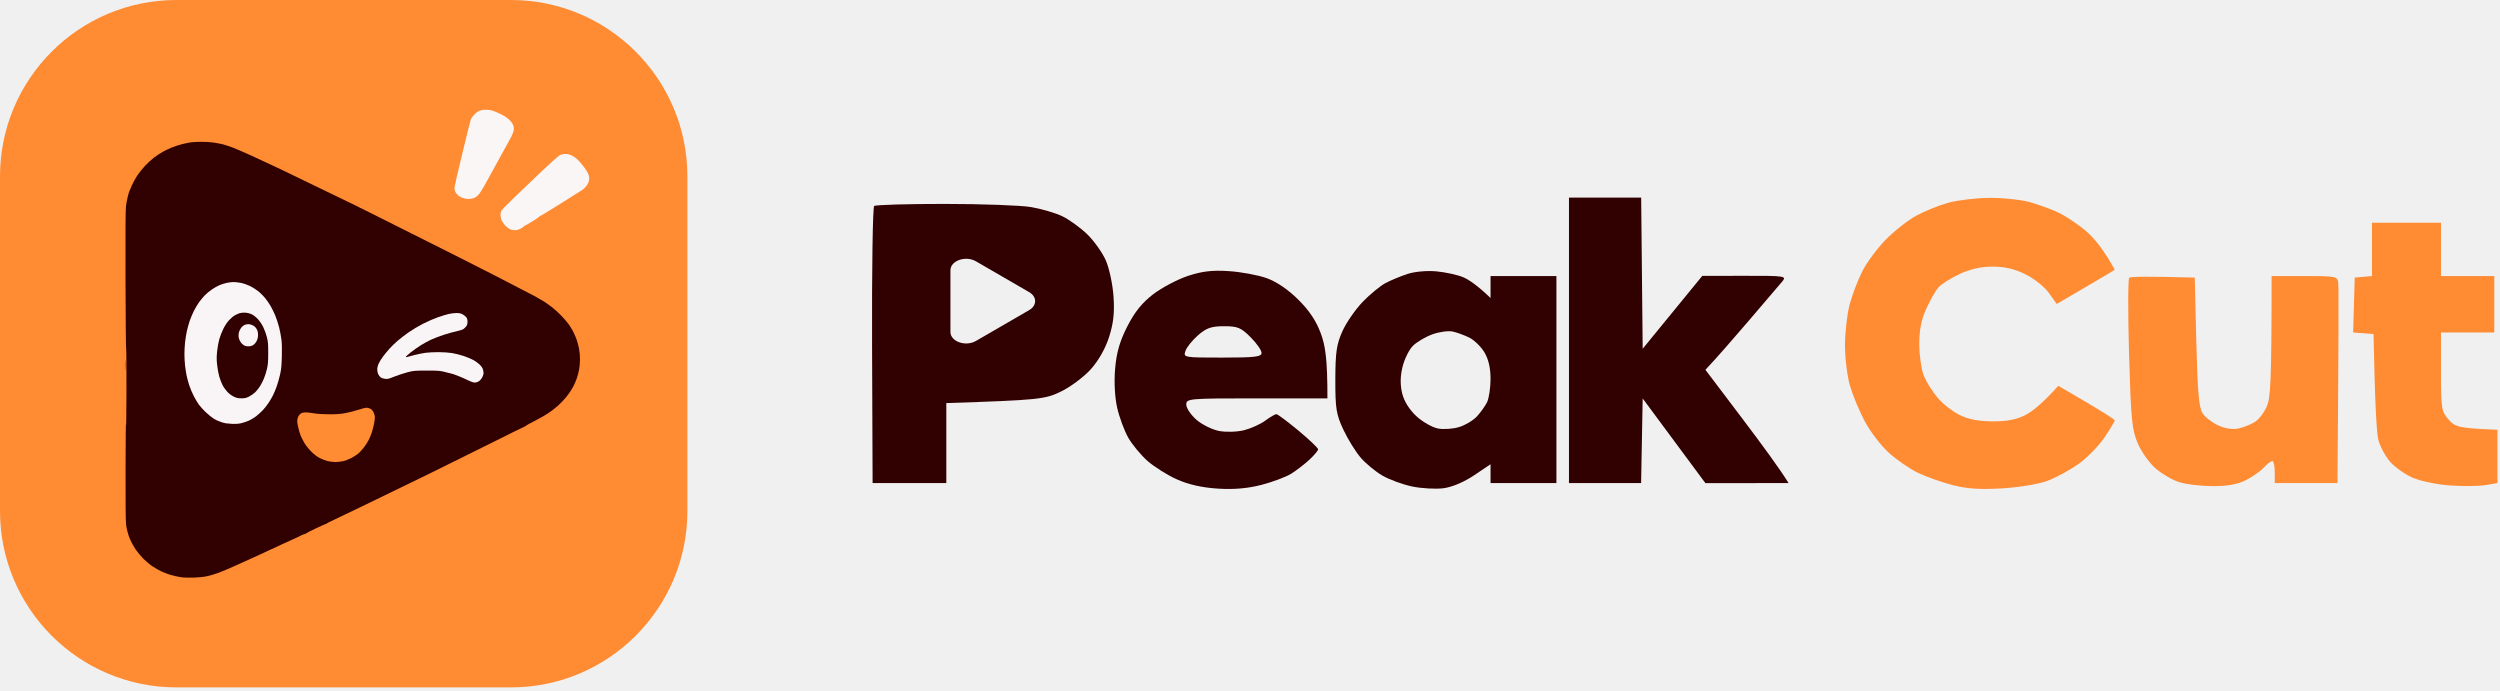
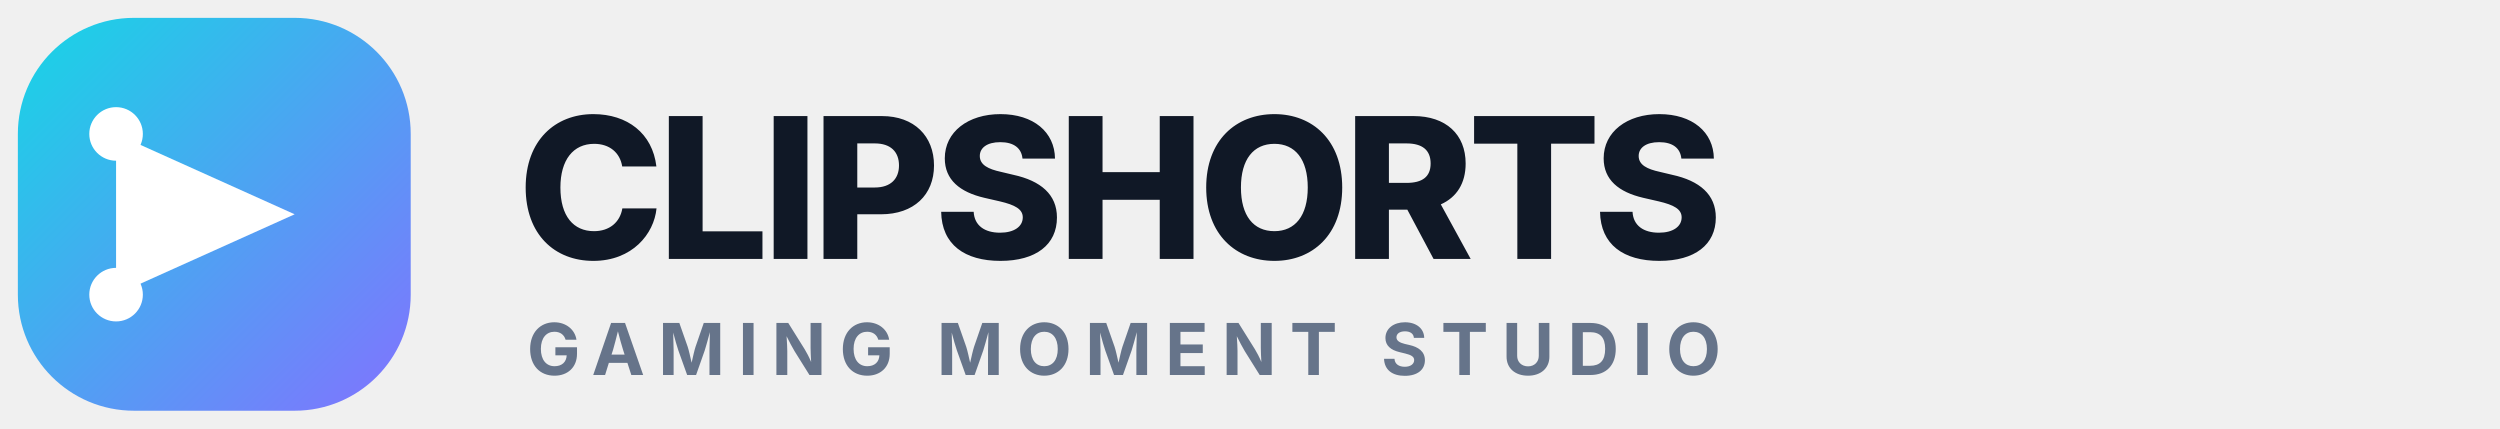
- <svg xmlns="http://www.w3.org/2000/svg" width="797" height="220" viewBox="0 0 797 220" fill="none">
-   <path d="M378.686 87.97C383.186 86.48 386.436 86.09 391.686 86.43C395.536 86.67 400.936 87.67 403.686 88.63C406.886 89.76 410.536 92.211 413.806 95.44C417.346 98.93 419.596 102.28 421.056 106.25C422.526 110.22 423.186 114.32 423.186 127H400.686C378.857 127 378.186 127.06 378.186 129C378.186 130.1 379.646 132.27 381.436 133.83C383.226 135.38 386.486 136.99 388.686 137.4C390.906 137.82 394.466 137.7 396.686 137.13C398.886 136.57 401.926 135.18 403.436 134.05C404.945 132.921 406.525 132.021 406.936 132.04C407.347 132.061 410.507 134.421 413.966 137.29C417.416 140.16 420.226 142.84 420.216 143.25C420.196 143.66 418.946 145.15 417.436 146.55C415.926 147.95 413.336 149.95 411.686 150.99C410.035 152.03 405.755 153.64 402.186 154.57C397.716 155.72 393.345 156.099 388.186 155.77C383.206 155.449 378.836 154.46 375.186 152.82C372.156 151.47 367.946 148.81 365.806 146.93C363.676 145.04 360.916 141.7 359.666 139.5C358.426 137.3 356.847 133.03 356.157 130C355.397 126.66 355.136 121.75 355.506 117.5C355.936 112.39 356.996 108.75 359.396 104.04C361.726 99.46 364.146 96.46 367.686 93.769C370.436 91.68 375.386 89.07 378.686 87.97ZM390.226 104C386.206 104 384.636 104.54 381.976 106.84C380.166 108.41 378.346 110.66 377.936 111.84C377.196 113.98 377.317 114 389.686 114C400.125 114 402.186 113.75 402.186 112.5C402.186 111.68 400.616 109.43 398.686 107.5C395.626 104.44 394.566 104 390.226 104Z" fill-rule="evenodd" clip-rule="evenodd" fill="#310001" />
-   <path d="M448.686 87.34C450.996 86.58 454.906 86.23 457.936 86.51C460.826 86.78 464.646 87.62 466.436 88.37C468.226 89.12 470.926 90.92 475.186 95V88H496.186V154H475.186V148L469.936 151.53C466.736 153.68 462.926 155.29 460.186 155.65C457.716 155.97 453.216 155.72 450.186 155.09C447.156 154.45 442.886 152.889 440.686 151.6C438.486 150.32 435.377 147.749 433.777 145.89C432.177 144.02 429.697 140.03 428.277 137C425.997 132.16 425.686 130.24 425.706 121C425.726 112.24 426.106 109.67 428.006 105.5C429.256 102.75 432.177 98.55 434.487 96.17C436.796 93.79 440.036 91.13 441.686 90.25C443.336 89.38 446.486 88.07 448.686 87.34ZM463.186 105.71C461.816 105.39 458.885 105.78 456.686 106.57C454.486 107.36 451.676 109.02 450.436 110.25C449.196 111.49 447.706 114.53 447.117 117C446.377 120.07 446.356 122.77 447.036 125.5C447.656 127.98 449.397 130.74 451.617 132.75C453.576 134.54 456.646 136.27 458.436 136.61C460.226 136.95 463.266 136.739 465.186 136.14C467.116 135.55 469.646 134.04 470.816 132.78C471.976 131.53 473.446 129.49 474.066 128.25C474.676 127.01 475.186 123.64 475.186 120.75C475.179 117.25 474.512 114.417 473.186 112.25C472.086 110.46 469.946 108.39 468.436 107.64C466.926 106.89 464.566 106.02 463.186 105.71Z" fill-rule="evenodd" clip-rule="evenodd" fill="#310001" />
-   <path d="M523.686 111.18L542.686 87.95L556.186 87.93C569.055 87.91 569.616 87.99 568.206 89.71C567.386 90.69 562.476 96.45 557.286 102.5C552.107 108.55 546.916 114.49 543.686 117.89L555.266 133.2C561.636 141.61 567.596 149.74 570.186 154L543.686 154.03L523.686 127.03L523.186 154H500.186V63H523.206L523.686 111.18Z" fill="#310001" />
-   <path d="M301.106 65.01C312.975 65.01 325.385 65.46 328.686 66.01C331.986 66.57 336.486 67.89 338.686 68.95C340.886 70.02 344.457 72.6 346.617 74.69C348.776 76.79 351.437 80.53 352.527 83C353.617 85.47 354.727 90.65 354.987 94.5C355.347 99.67 354.976 103.05 353.576 107.43C352.386 111.16 350.196 115 347.686 117.78C345.486 120.21 341.216 123.39 338.186 124.85C333.166 127.269 331.345 127.54 301.686 128.5V154H278.186L278.016 110.17C277.926 86.067 278.226 66.041 278.686 65.67C279.148 65.3 289.238 65 301.106 65.01ZM311.121 83.299C307.84 81.398 303 83.103 303 86.161V105.839C303 108.896 307.84 110.602 311.121 108.701L328.106 98.862C330.631 97.399 330.631 94.601 328.106 93.138L311.121 83.299Z" fill-rule="evenodd" clip-rule="evenodd" fill="#310001" />
-   <path d="M634.186 63.08C638.306 63.05 643.936 63.61 646.686 64.33C649.436 65.05 653.706 66.59 656.186 67.76C658.666 68.93 662.706 71.65 665.186 73.81C667.666 75.97 670.696 79.6 674.186 86L671.936 87.37C670.695 88.131 666.534 90.581 655.686 96.91L653.186 93.39C651.806 91.46 648.436 88.77 645.686 87.43C642.196 85.71 639.026 84.98 635.186 85C631.536 85.01 628.006 85.811 624.686 87.37C621.936 88.66 618.927 90.571 617.996 91.611C617.066 92.651 615.296 95.75 614.066 98.5C612.446 102.09 611.837 105.33 611.867 110C611.897 113.57 612.587 118.07 613.407 120C614.217 121.93 616.187 125.02 617.786 126.89C619.376 128.75 622.486 131.18 624.686 132.28C627.436 133.66 630.716 134.3 635.186 134.33C639.826 134.35 642.826 133.77 645.686 132.31C647.886 131.18 651.146 128.62 656.186 123L665.157 128.25C670.086 131.14 674.146 133.72 674.176 134C674.206 134.28 672.756 136.7 670.956 139.39C669.156 142.08 665.436 145.9 662.686 147.87C659.936 149.84 655.436 152.28 652.686 153.3C649.836 154.35 643.605 155.38 638.186 155.7C631.146 156.11 627.066 155.84 622.436 154.63C618.996 153.73 614.066 151.99 611.476 150.75C608.886 149.51 604.726 146.66 602.226 144.401C599.726 142.151 596.267 137.65 594.536 134.401C592.797 131.161 590.657 126.03 589.777 123C588.887 119.97 588.176 114.13 588.186 110C588.196 105.88 588.876 100.03 589.686 97C590.496 93.97 592.307 89.25 593.697 86.5C595.077 83.75 598.406 79.25 601.086 76.5C603.756 73.75 608.136 70.29 610.816 68.81C613.496 67.33 618.166 65.44 621.186 64.62C624.206 63.8 630.056 63.11 634.186 63.08Z" fill="#FF8B33" />
-   <path d="M734.686 88C744.835 88 745.196 88.08 745.436 90.25C745.576 91.49 745.576 106.341 745.186 154H725.186V150.5C725.186 148.571 724.846 146.991 724.436 146.97C724.025 146.951 722.785 147.901 721.686 149.07C720.586 150.25 717.996 152.061 715.936 153.111C713.346 154.41 710.095 154.991 705.436 154.981C701.726 154.971 696.936 154.411 694.796 153.731C692.646 153.061 689.276 151.11 687.296 149.42C685.306 147.73 682.726 144.13 681.556 141.42C679.666 137.05 679.347 133.86 678.737 112.8C678.367 99.773 678.396 88.844 678.816 88.52C679.237 88.2 684.109 88.06 699.686 88.5L700.186 109C700.576 124.909 701.026 130.009 702.186 131.76C703.006 133 705.256 134.74 707.186 135.62C709.406 136.64 711.786 136.99 713.686 136.58C715.336 136.22 717.696 135.27 718.936 134.46C720.176 133.66 721.866 131.43 722.686 129.5C723.846 126.8 724.186 121.67 724.186 88H734.686Z" fill="#FF8B33" />
-   <path d="M778.186 88H795.186V106H778.186V118.5C778.186 130.3 778.326 131.15 780.606 133.75C782.726 136.16 783.837 136.53 796.186 137V154L792.436 154.64C790.376 154.99 785.305 155.05 781.186 154.77C777.026 154.49 771.686 153.39 769.186 152.31C766.706 151.23 763.446 148.92 761.936 147.17C760.426 145.43 758.756 142.31 758.226 140.25C757.696 138.19 757.136 129.75 756.686 106.5L750.186 106L750.686 88.5L756.186 88V71H778.186V88Z" fill="#FF8B33" />
-   <path d="M162.894 0H56.248C25.183 0 0 25.183 0 56.248V162.894C0 193.959 25.183 219.142 56.248 219.142H162.894C193.959 219.142 219.142 193.959 219.142 162.894V56.248C219.142 25.183 193.959 0 162.894 0Z" fill="#FF8B33" />
-   <path d="M57.863 46.005C58.838 45.756 60.136 45.478 60.751 45.391C61.365 45.301 62.917 45.219 64.197 45.208C65.514 45.195 67.294 45.31 68.295 45.473C69.269 45.629 70.567 45.888 71.182 46.047C71.797 46.205 73.095 46.632 74.069 46.995C75.043 47.356 77.726 48.514 80.03 49.565C82.336 50.614 86.568 52.585 89.437 53.943C92.305 55.302 99.011 58.546 104.339 61.153C109.666 63.759 114.109 65.906 114.211 65.924C114.313 65.945 114.44 66.016 114.49 66.083C114.541 66.152 114.707 66.236 114.856 66.269C115.005 66.305 115.215 66.4 115.321 66.481C115.427 66.562 122.556 70.135 131.162 74.419C139.768 78.705 151.713 84.725 157.706 87.802C163.698 90.876 169.484 93.876 170.559 94.465C171.633 95.055 172.977 95.832 173.539 96.192C174.102 96.552 175.234 97.37 176.054 98.009C176.873 98.648 178.175 99.831 178.947 100.64C179.716 101.447 180.694 102.57 181.117 103.133C181.539 103.696 182.184 104.702 182.549 105.369C182.914 106.036 183.467 107.271 183.778 108.117C184.09 108.963 184.47 110.389 184.624 111.285C184.779 112.181 184.905 113.67 184.905 114.592C184.905 115.515 184.781 116.94 184.628 117.76C184.475 118.58 184.134 119.879 183.872 120.648C183.611 121.416 183.043 122.703 182.612 123.508C182.18 124.313 181.241 125.694 180.524 126.574C179.807 127.455 178.55 128.759 177.73 129.473C176.911 130.187 175.486 131.264 174.564 131.865C173.641 132.467 171.714 133.557 170.279 134.284C168.845 135.013 167.629 135.687 167.578 135.784C167.528 135.881 167.422 135.952 167.345 135.944C167.269 135.935 162.448 138.309 156.635 141.219C150.821 144.13 141.915 148.542 136.843 151.024C131.771 153.506 122.802 157.862 116.912 160.706C111.02 163.551 105.758 166.078 105.216 166.322C104.674 166.566 104.234 166.808 104.238 166.858C104.242 166.909 104.141 166.961 104.013 166.972C103.884 166.983 102.398 167.647 100.706 168.444C99.015 169.242 97.59 169.974 97.54 170.069C97.489 170.166 97.363 170.233 97.26 170.218C97.158 170.203 96.655 170.384 96.142 170.621C95.63 170.855 95.168 171.09 95.118 171.142C95.068 171.194 94.941 171.25 94.839 171.267C94.736 171.284 92.557 172.279 89.996 173.479C87.434 174.677 83.871 176.33 82.079 177.15C80.285 177.968 77.143 179.395 75.094 180.319C73.045 181.243 70.573 182.287 69.599 182.639C68.624 182.991 67.075 183.453 66.153 183.664C65.089 183.908 63.522 184.083 61.868 184.143C60.264 184.202 58.651 184.15 57.677 184.008C56.805 183.882 55.382 183.571 54.511 183.317C53.639 183.062 52.298 182.563 51.53 182.205C50.761 181.849 49.462 181.111 48.643 180.567C47.823 180.023 46.493 178.916 45.689 178.109C44.884 177.302 43.749 175.927 43.166 175.057C42.583 174.187 41.827 172.802 41.488 171.983C41.149 171.163 40.849 170.324 40.823 170.119C40.797 169.914 40.691 169.536 40.588 169.281C40.484 169.024 40.307 168.101 40.195 167.231C40.058 166.162 40.004 160.206 40.033 148.877C40.056 139.654 40.119 133.574 40.175 135.368C40.229 137.161 40.292 132.445 40.315 124.887C40.335 117.33 40.29 111.145 40.214 111.145C40.138 111.145 40.048 101.272 40.015 89.205C39.974 73.655 40.017 66.802 40.166 65.68C40.281 64.808 40.507 63.593 40.665 62.978C40.823 62.364 40.974 61.777 40.998 61.674C41.023 61.572 41.108 61.32 41.186 61.115C41.267 60.91 41.637 60.029 42.012 59.159C42.384 58.287 43.163 56.861 43.74 55.991C44.318 55.119 45.448 53.703 46.251 52.844C47.054 51.985 48.339 50.807 49.109 50.228C49.876 49.648 51.092 48.847 51.809 48.445C52.527 48.042 53.784 47.431 54.604 47.088C55.423 46.743 56.889 46.257 57.863 46.005ZM40.119 117.76C40.084 118.477 40.056 117.85 40.056 116.363C40.056 114.876 40.084 114.291 40.119 115.058C40.154 115.828 40.154 117.043 40.119 117.76Z" fill-rule="evenodd" clip-rule="evenodd" fill="#310001" />
-   <path d="M152.397 35.536C152.704 35.376 153.207 35.18 153.515 35.098C153.822 35.016 154.66 34.979 155.377 35.012C156.372 35.059 157.058 35.234 158.265 35.752C159.134 36.125 160.297 36.702 160.846 37.034C161.396 37.366 162.174 37.973 162.579 38.383C162.985 38.793 163.445 39.464 163.603 39.874C163.793 40.364 163.855 40.906 163.784 41.458C163.722 41.918 163.367 42.883 162.99 43.6C162.614 44.318 160.867 47.504 159.108 50.681C157.348 53.858 155.292 57.588 154.539 58.973C153.76 60.402 152.842 61.812 152.41 62.241C151.898 62.752 151.365 63.066 150.767 63.219C150.281 63.344 149.61 63.445 149.277 63.447C148.943 63.448 148.232 63.322 147.694 63.167C147.155 63.012 146.408 62.614 146.034 62.28C145.659 61.947 145.24 61.403 145.103 61.069C144.965 60.735 144.853 60.232 144.855 59.951C144.855 59.67 145.989 54.743 147.373 49.004C148.757 43.265 149.99 38.318 150.113 38.01C150.236 37.703 150.674 37.086 151.087 36.639C151.501 36.192 152.09 35.694 152.397 35.536Z" fill="#FBF7F8" fill-opacity="0.99" />
-   <path d="M172.887 54.428C175.551 51.898 178.065 49.662 178.475 49.462C178.935 49.237 179.613 49.095 180.245 49.093C181.005 49.092 181.558 49.231 182.387 49.636C183.138 50.001 183.896 50.599 184.697 51.456C185.351 52.157 186.295 53.358 186.794 54.128C187.399 55.06 187.739 55.805 187.815 56.364C187.876 56.826 187.835 57.495 187.724 57.855C187.614 58.214 187.278 58.842 186.98 59.252C186.681 59.662 186.112 60.221 185.716 60.493C185.319 60.765 182.165 62.755 178.708 64.918C175.251 67.08 172.337 68.848 172.235 68.848C172.133 68.848 172.028 68.921 172.002 69.01C171.976 69.1 170.929 69.812 169.674 70.594C168.418 71.377 167.308 72.016 167.206 72.016C167.103 72.016 167.021 72.079 167.025 72.156C167.029 72.232 166.589 72.54 166.047 72.84C165.334 73.233 164.808 73.384 164.132 73.385C163.551 73.387 162.921 73.246 162.456 73.005C162.046 72.793 161.381 72.254 160.977 71.805C160.574 71.358 160.094 70.656 159.911 70.246C159.727 69.836 159.576 69.081 159.574 68.569C159.57 67.989 159.699 67.427 159.911 67.078C160.097 66.771 162.005 64.835 164.147 62.774C166.291 60.715 170.223 56.958 172.887 54.428Z" fill="#FBF7F8" fill-opacity="0.99" />
-   <path d="M110.206 131.678C111.385 131.454 113.229 130.981 114.304 130.625C115.379 130.269 116.512 129.974 116.819 129.971C117.126 129.969 117.67 130.112 118.03 130.291C118.458 130.505 118.825 130.904 119.099 131.456C119.328 131.918 119.518 132.589 119.52 132.946C119.524 133.304 119.399 134.269 119.246 135.089C119.093 135.909 118.769 137.167 118.525 137.884C118.283 138.602 117.853 139.651 117.57 140.213C117.288 140.778 116.607 141.846 116.053 142.589C115.502 143.333 114.61 144.285 114.071 144.708C113.533 145.129 112.527 145.759 111.836 146.105C111.145 146.452 110.055 146.86 109.415 147.013C108.774 147.164 107.664 147.288 106.946 147.29C106.229 147.29 105.099 147.156 104.432 146.992C103.765 146.826 102.634 146.388 101.917 146.019C101.055 145.572 100.14 144.872 99.212 143.944C98.443 143.172 97.473 141.956 97.055 141.238C96.64 140.521 96.124 139.515 95.908 139.002C95.694 138.49 95.472 137.862 95.414 137.605C95.358 137.349 95.185 136.636 95.032 136.021C94.878 135.406 94.749 134.588 94.749 134.204C94.747 133.82 94.893 133.196 95.072 132.818C95.25 132.44 95.649 131.979 95.956 131.793C96.286 131.596 96.878 131.458 97.4 131.456C97.886 131.456 99.103 131.596 100.101 131.765C101.284 131.968 102.988 132.076 104.991 132.078C107.371 132.08 108.548 131.989 110.206 131.678Z" fill="#FF8B33" />
-   <path d="M70.064 90.871C70.679 90.623 71.685 90.311 72.3 90.177C72.914 90.043 73.857 89.926 74.395 89.918C74.933 89.911 76.023 90.032 76.817 90.189C77.621 90.349 78.92 90.8 79.751 91.208C80.57 91.612 81.787 92.389 82.451 92.937C83.117 93.483 84.089 94.47 84.61 95.132C85.134 95.791 85.899 96.919 86.315 97.636C86.73 98.353 87.384 99.695 87.766 100.617C88.148 101.54 88.694 103.217 88.977 104.344C89.262 105.471 89.597 107.232 89.724 108.257C89.874 109.481 89.917 111.365 89.848 113.754C89.765 116.674 89.653 117.79 89.28 119.437C89.027 120.564 88.55 122.241 88.222 123.164C87.892 124.086 87.373 125.344 87.064 125.959C86.754 126.573 86.123 127.664 85.659 128.381C85.195 129.098 84.348 130.177 83.774 130.779C83.2 131.381 82.228 132.258 81.613 132.728C80.999 133.198 79.972 133.816 79.331 134.103C78.691 134.388 77.601 134.755 76.91 134.916C76.079 135.109 75.116 135.182 74.069 135.13C73.197 135.085 72.275 135.005 72.02 134.953C71.763 134.899 71.303 134.793 70.996 134.714C70.688 134.636 70.269 134.481 70.064 134.373C69.859 134.263 69.565 134.152 69.412 134.124C69.26 134.094 68.68 133.796 68.129 133.462C67.578 133.127 66.456 132.223 65.638 131.455C64.823 130.686 63.794 129.555 63.357 128.94C62.919 128.325 62.179 127.067 61.714 126.145C61.248 125.223 60.618 123.713 60.317 122.791C60.015 121.869 59.633 120.443 59.469 119.623C59.305 118.803 59.087 117.378 58.985 116.456C58.882 115.533 58.797 113.92 58.797 112.869C58.795 111.818 58.884 110.141 58.994 109.142C59.102 108.143 59.363 106.528 59.573 105.555C59.782 104.581 60.205 103.071 60.508 102.201C60.814 101.331 61.399 99.947 61.807 99.127C62.215 98.307 62.938 97.092 63.411 96.425C63.886 95.758 64.696 94.767 65.214 94.223C65.73 93.677 66.78 92.801 67.55 92.275C68.317 91.75 69.45 91.118 70.064 90.871Z" fill="#FBF7F8" fill-opacity="0.99" />
-   <path d="M139.73 101.093C140.96 100.672 142.51 100.209 143.177 100.068C143.843 99.926 144.89 99.801 145.505 99.792C146.321 99.781 146.846 99.889 147.45 100.196C147.904 100.427 148.45 100.854 148.66 101.143C148.923 101.503 149.044 101.955 149.044 102.574C149.044 103.2 148.925 103.64 148.655 104.005C148.441 104.294 148.021 104.7 147.723 104.909C147.425 105.117 146.427 105.438 145.505 105.624C144.583 105.811 142.739 106.321 141.407 106.761C140.075 107.201 138.272 107.89 137.402 108.296C136.532 108.701 135.064 109.502 134.142 110.076C133.22 110.651 131.775 111.671 130.929 112.345C130.083 113.018 129.392 113.651 129.392 113.754C129.392 113.856 129.539 113.89 129.718 113.828C129.897 113.767 130.966 113.48 132.093 113.191C133.22 112.9 134.856 112.574 135.726 112.463C136.595 112.353 138.441 112.263 139.824 112.263C141.206 112.265 143.134 112.394 144.108 112.552C145.082 112.709 146.759 113.133 147.833 113.493C148.908 113.853 150.333 114.453 151 114.827C151.667 115.2 152.567 115.867 153.002 116.307C153.457 116.767 153.872 117.406 153.979 117.807C154.081 118.19 154.167 118.714 154.167 118.971C154.169 119.226 153.98 119.813 153.749 120.274C153.518 120.734 153.034 121.302 152.676 121.537C152.283 121.794 151.747 121.96 151.326 121.958C150.886 121.954 150.056 121.666 149.091 121.181C148.245 120.758 147.01 120.208 146.343 119.962C145.676 119.718 145.008 119.463 144.853 119.4C144.698 119.335 144.531 119.271 144.48 119.258C144.43 119.243 143.424 118.986 142.245 118.686C140.191 118.162 139.935 118.14 136.005 118.146C131.989 118.151 131.862 118.162 129.672 118.749C128.442 119.079 126.598 119.692 125.574 120.113C123.981 120.767 123.577 120.862 122.78 120.777C122.267 120.723 121.64 120.518 121.383 120.324C121.127 120.128 120.77 119.681 120.591 119.331C120.412 118.979 120.265 118.293 120.265 117.807C120.265 117.276 120.442 116.53 120.705 115.943C120.947 115.405 121.546 114.421 122.038 113.754C122.53 113.087 123.456 111.956 124.095 111.238C124.734 110.521 125.943 109.347 126.779 108.63C127.617 107.912 129.199 106.696 130.294 105.928C131.389 105.158 133.457 103.929 134.889 103.194C136.324 102.46 138.501 101.514 139.73 101.093Z" fill="#FBF7F8" fill-opacity="0.99" />
-   <path d="M76.398 99.835C76.828 99.697 77.616 99.632 78.26 99.68C78.916 99.73 79.763 99.954 80.309 100.221C80.831 100.476 81.682 101.156 82.241 101.766C82.824 102.401 83.539 103.474 83.956 104.344C84.35 105.164 84.861 106.589 85.092 107.512C85.45 108.945 85.512 109.677 85.508 112.543C85.507 115.271 85.433 116.21 85.117 117.573C84.905 118.496 84.471 119.88 84.156 120.648C83.839 121.417 83.26 122.549 82.867 123.164C82.474 123.778 81.781 124.642 81.325 125.083C80.868 125.523 79.992 126.132 79.378 126.438C78.456 126.894 78.033 126.991 76.957 126.987C75.913 126.984 75.429 126.877 74.535 126.45C73.855 126.126 73.046 125.526 72.469 124.913C71.945 124.361 71.254 123.385 70.932 122.744C70.608 122.103 70.143 120.889 69.899 120.043C69.653 119.197 69.349 117.542 69.221 116.363C69.036 114.66 69.036 113.761 69.219 111.983C69.345 110.754 69.651 109.034 69.899 108.164C70.146 107.294 70.716 105.825 71.163 104.903C71.657 103.888 72.374 102.794 72.977 102.13C73.527 101.529 74.352 100.821 74.814 100.556C75.276 100.291 75.988 99.967 76.398 99.835ZM79.192 103.329C78.885 103.332 78.35 103.442 78.005 103.577C77.66 103.711 77.135 104.147 76.839 104.547C76.543 104.948 76.222 105.652 76.127 106.114C76.031 106.576 76.016 107.247 76.092 107.605C76.169 107.963 76.4 108.551 76.604 108.909C76.809 109.267 77.266 109.753 77.62 109.986C78.076 110.288 78.529 110.409 79.192 110.406C79.853 110.404 80.313 110.275 80.775 109.966C81.144 109.72 81.61 109.153 81.846 108.661C82.135 108.063 82.263 107.456 82.262 106.72C82.258 105.922 82.139 105.445 81.796 104.856C81.483 104.321 81.077 103.945 80.542 103.694C80.107 103.491 79.499 103.327 79.192 103.329Z" fill-rule="evenodd" clip-rule="evenodd" fill="#310001" />
+ <svg xmlns="http://www.w3.org/2000/svg" width="280" height="48" viewBox="0 0 280 48" role="img" aria-labelledby="title">
+   <defs>
+     <linearGradient id="g" x1="0" y1="0" x2="1" y2="1">
+       <stop stop-color="#16D6E5" />
+       <stop offset="1" stop-color="#8272FF" />
+     </linearGradient>
+   </defs>
+   <rect x="2" y="2" width="44" height="44" rx="13" fill="url(#g)" />
+   <path d="M13 15v18l20-9z" fill="#fff" />
+   <circle cx="13" cy="15" r="3" fill="#fff" />
+   <circle cx="13" cy="33" r="3" fill="#fff" />
+   <text x="58" y="29" fill="#101826" font-family="Inter,Segoe UI,Arial,sans-serif" font-size="22" font-weight="800" letter-spacing="-.7">CLIPSHORTS</text>
+   <text x="59" y="42" fill="#66748A" font-family="Inter,Segoe UI,Arial,sans-serif" font-size="8" font-weight="700" letter-spacing="1.5">GAMING MOMENT STUDIO</text>
</svg>
